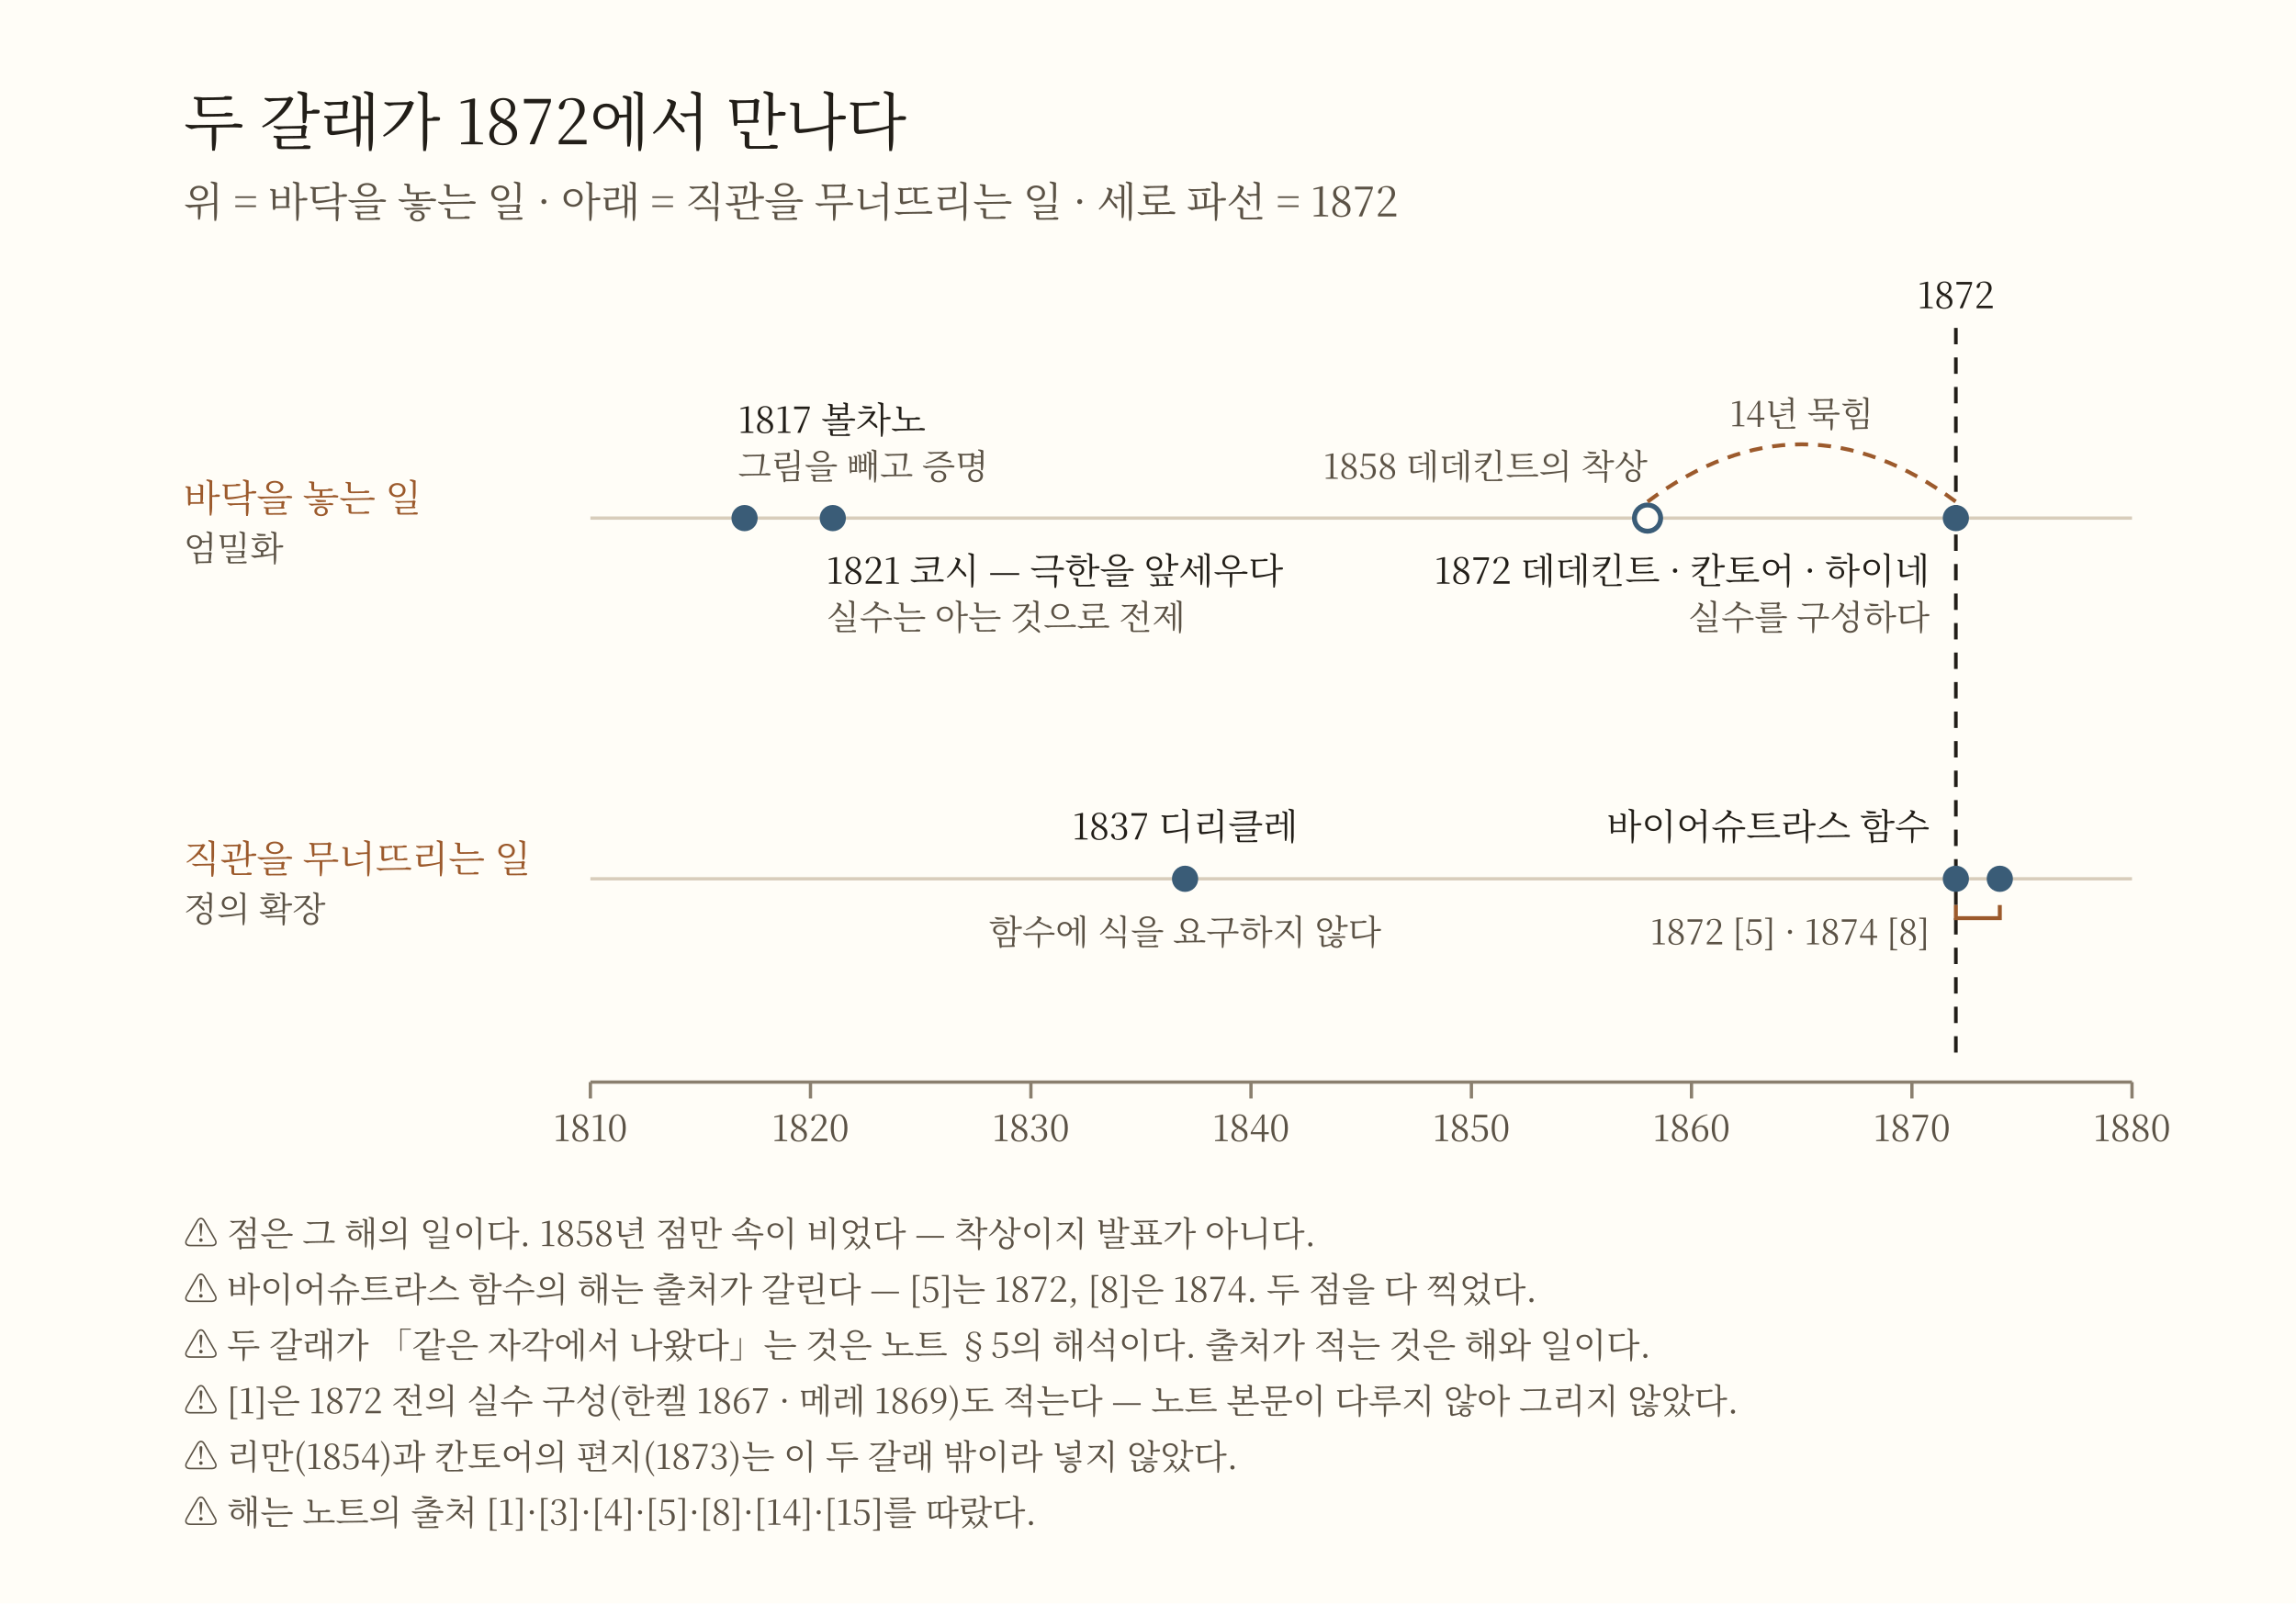
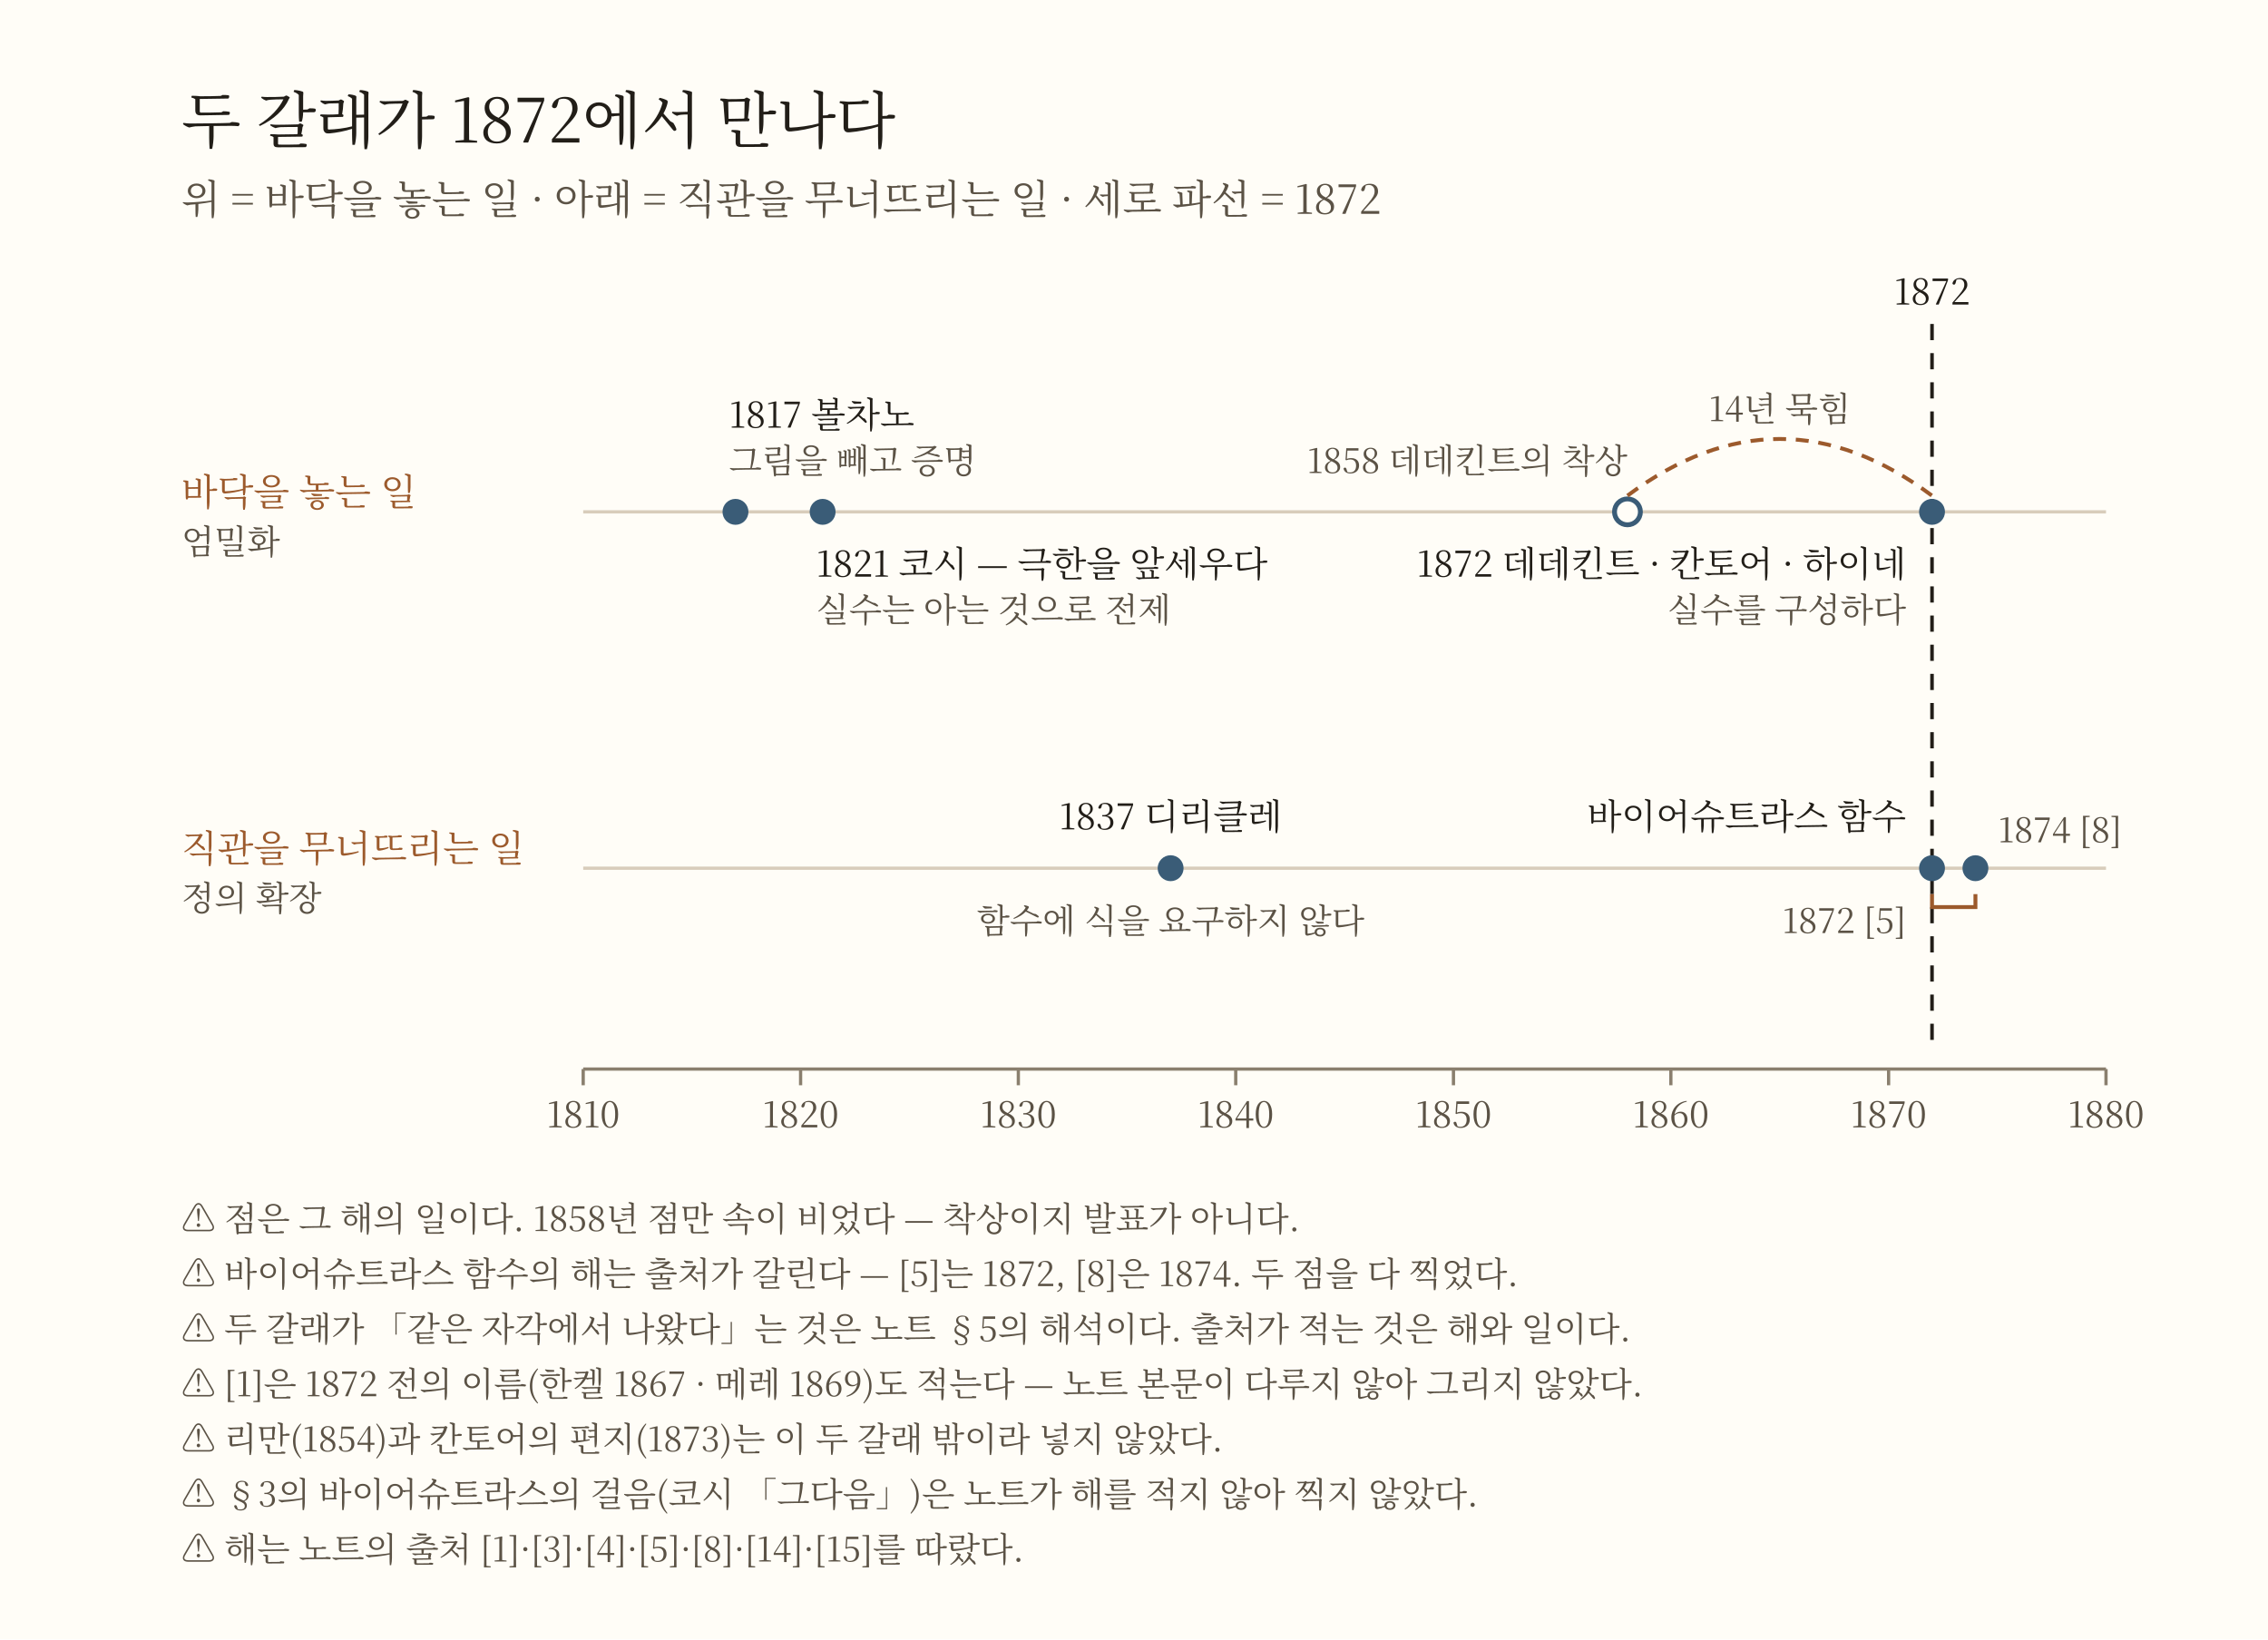
- <svg xmlns="http://www.w3.org/2000/svg" viewBox="0 0 700 489" width="700" height="489" role="img" aria-label="그림 위쪽에 「두 갈래가 1872에서 만나다」라는 표제가 있고 그 아래에 위 갈래는 바닥을 놓는 일, 아래 갈래는 직관을 무너뜨리는 일, 세로 파선은 1872라는 부호표가 있다. 가로축은 1810년부터 1880년까지의 해다. 위 갈래의 이름은 바닥을 놓는 일, 엄밀화이고, 그 줄에 점이 넷 있다. 1817 볼차노 그림을 빼고 증명, 1821 코시 극한을 앞세우다와 그 아래 실수는 아는 것으로 전제, 그리고 1858에는 속이 빈 점이 있어 데데킨트의 착상이라고 적혀 있다. 그 빈 점에서 오른쪽으로 파선 호가 1872의 점까지 이어지고 호 위에 14년 묵힘이라고 적혀 있다. 1872의 점 왼쪽 아래에 1872 데데킨트, 칸토어, 하이네 실수를 구성하다라고 적혀 있다. 아래 갈래의 이름은 직관을 무너뜨리는 일, 정의 확장이고, 1837 디리클레 함수에 식을 요구하지 않다라는 점이 있다. 그 오른쪽 1872와 1874 두 자리에 점이 하나씩 있고 두 점 아래가 괄호로 묶여 있다. 1872 점의 왼쪽 위에 바이어슈트라스 함수, 왼쪽 아래에 1872는 출처 5번, 1874는 출처 8번이라고 적혀 있다. 1872 자리에 두 갈래를 모두 가로지르는 세로 파선이 있고 맨 위에 1872라고 적혀 있다. 1874의 점은 이 선의 오른쪽에 있다. 아래에 단서가 여섯 줄 있다. 첫째, 점은 그 해의 일이고 1858년 점만 속이 빈 것은 착상이지 발표가 아니기 때문이다. 둘째, 바이어슈트라스 함수의 해는 출처가 갈려 5번은 1872, 8번은 1874라서 두 점을 다 찍었다. 셋째, 두 갈래가 같은 자각에서 나왔다는 것은 노트 5절의 해석이고 출처가 적는 것은 해와 일이다. 넷째, 출처 1번은 1872 전의 실수 구성으로 한켈 1867과 메레 1869도 적지만 노트 본문이 다루지 않아 그리지 않았다. 다섯째, 리만 1854와 칸토어의 편지 1873은 이 두 갈래 밖이라 넣지 않았다. 여섯째, 해는 노트의 출처 1, 3, 4, 5, 8, 14, 15번을 따랐다.">
+ <svg xmlns="http://www.w3.org/2000/svg" viewBox="0 0 700 506" width="700" height="506" role="img" aria-label="그림 위쪽에 「두 갈래가 1872에서 만나다」라는 표제가 있고 그 아래에 위 갈래는 바닥을 놓는 일, 아래 갈래는 직관을 무너뜨리는 일, 세로 파선은 1872라는 부호표가 있다. 가로축은 1810년부터 1880년까지의 해다. 위 갈래의 이름은 바닥을 놓는 일, 엄밀화이고, 그 줄에 점이 넷 있다. 1817 볼차노 그림을 빼고 증명, 1821 코시 극한을 앞세우다와 그 아래 실수는 아는 것으로 전제, 그리고 1858에는 속이 빈 점이 있어 데데킨트의 착상이라고 적혀 있다. 그 빈 점에서 오른쪽으로 파선 호가 1872의 점까지 이어지고 호 위에 14년 묵힘이라고 적혀 있다. 1872의 점 왼쪽 아래에 1872 데데킨트, 칸토어, 하이네 실수를 구성하다라고 적혀 있다. 아래 갈래의 이름은 직관을 무너뜨리는 일, 정의 확장이고, 1837 디리클레 함수에 식을 요구하지 않다라는 점이 있다. 그 오른쪽 1872와 1874 두 자리에 점이 하나씩 있고 두 점 아래가 괄호로 묶여 있다. 1872 점의 왼쪽 위에 바이어슈트라스 함수, 왼쪽 아래에 1872 출처 5번, 1874 점의 오른쪽 위에 1874 출처 8번이라고 적혀 있다. 1872 자리에 두 갈래를 모두 가로지르는 세로 파선이 있고 맨 위에 1872라고 적혀 있다. 1874의 점은 이 선의 오른쪽에 있다. 아래에 단서가 일곱 줄 있다. 첫째, 점은 그 해의 일이고 1858년 점만 속이 빈 것은 착상이지 발표가 아니기 때문이다. 둘째, 바이어슈트라스 함수의 해는 출처가 갈려 5번은 1872, 8번은 1874라서 두 점을 다 찍었다. 셋째, 두 갈래가 같은 자각에서 나왔다는 것은 노트 5절의 해석이고 출처가 적는 것은 해와 일이다. 넷째, 출처 1번은 1872 전의 이름으로 한켈 1867과 메레 1869도 적지만 노트 본문이 다루지 않아 그리지 않았다. 다섯째, 리만 1854와 칸토어의 편지 1873은 이 두 갈래 밖이라 넣지 않았다. 여섯째, 3절의 바이어슈트라스의 걸음, 곧 코시의 그다음은 노트가 해를 적지 않아 찍지 않았다. 일곱째, 해는 노트의 출처 1, 3, 4, 5, 8, 14, 15번을 따랐다.">
  <style>
    text{font-family:EB Garamond, Georgia, 'Noto Serif KR', 'Noto Serif CJK KR', NanumMyeongjo, Batang, AppleMyungjo, serif;fill:#221E18;}
    .h1{font-size:19px;} .h2{font-size:12.5px;fill:#5B5245;}
    .grp{font-size:11.5px;fill:#9C5A2C;}
    .ev{font-size:11px;} .sm{font-size:10.5px;fill:#5B5245;} .yr{font-size:11px;fill:#5B5245;}
    .bg{fill:#FFFDF7;}
    .lane{stroke:#D8CDBB;stroke-width:1;}
    .pt{fill:#3A5C77;}
    .hol{fill:#FFFDF7;stroke:#3A5C77;stroke-width:1.5;}
    .arc{stroke:#9C5A2C;stroke-width:1.2;fill:none;stroke-dasharray:4 3;}
    .brk{stroke:#9C5A2C;stroke-width:1.2;fill:none;}
    .cut{stroke:#221E18;stroke-width:1.1;stroke-dasharray:5 4;}
    .axis{stroke:#8A7F6E;stroke-width:1;}
    .warn{font-size:10.5px;fill:#5B5245;}
  </style>
-   <rect class="bg" x="0" y="0" width="700" height="489" />
+   <rect class="bg" x="0" y="0" width="700" height="506" />
  <text class="h1" x="56" y="44">두 갈래가 1872에서 만나다</text>
  <text class="h2" x="56" y="66">위 = 바닥을 놓는 일 · 아래 = 직관을 무너뜨리는 일 · 세로 파선 = 1872</text>
  <line class="lane" x1="180" y1="158" x2="650" y2="158" />
  <text class="grp" x="56.0" y="156" text-anchor="start">바닥을 놓는 일</text>
  <text class="sm" x="56.0" y="171" text-anchor="start">엄밀화</text>
  <line class="lane" x1="180" y1="268" x2="650" y2="268" />
  <text class="grp" x="56.0" y="266" text-anchor="start">직관을 무너뜨리는 일</text>
  <text class="sm" x="56.0" y="281" text-anchor="start">정의 확장</text>
  <line class="cut" x1="596.3" y1="100" x2="596.3" y2="324" />
  <text class="ev" x="596.3" y="94" text-anchor="middle">1872</text>
  <circle class="pt" cx="227.0" cy="158" r="4" />
  <text class="ev" x="225.0" y="132" text-anchor="start">1817 볼차노</text>
  <text class="sm" x="225.0" y="146" text-anchor="start">그림을 빼고 증명</text>
  <circle class="pt" cx="253.9" cy="158" r="4" />
  <text class="ev" x="251.9" y="178" text-anchor="start">1821 코시 — 극한을 앞세우다</text>
  <text class="sm" x="251.9" y="192" text-anchor="start">실수는 아는 것으로 전제</text>
  <circle class="hol" cx="502.3" cy="158" r="4" />
  <text class="sm" x="502.3" y="146" text-anchor="end">1858 데데킨트의 착상</text>
  <path class="arc" d="M502.3,153 Q549.3,118 596.3,153" />
  <text class="sm" x="549.3" y="130" text-anchor="middle">14년 묵힘</text>
  <circle class="pt" cx="596.3" cy="158" r="4" />
  <text class="ev" x="588.3" y="178" text-anchor="end">1872 데데킨트 · 칸토어 · 하이네</text>
  <text class="sm" x="588.3" y="192" text-anchor="end">실수를 구성하다</text>
  <circle class="pt" cx="361.3" cy="268" r="4" />
  <text class="ev" x="361.3" y="256" text-anchor="middle">1837 디리클레</text>
  <text class="sm" x="361.3" y="288" text-anchor="middle">함수에 식을 요구하지 않다</text>
  <circle class="pt" cx="596.3" cy="268" r="4" />
  <circle class="pt" cx="609.7" cy="268" r="4" />
  <path class="brk" d="M596.3,276 V280 H609.7 V276" />
  <text class="ev" x="588.3" y="256" text-anchor="end">바이어슈트라스 함수</text>
-   <text class="sm" x="588.3" y="288" text-anchor="end">1872 [5] · 1874 [8]</text>
+   <text class="sm" x="588.3" y="288" text-anchor="end">1872 [5]</text>
+   <text class="sm" x="616.7" y="260" text-anchor="start">1874 [8]</text>
  <line class="axis" x1="180" y1="330" x2="650" y2="330" />
  <line class="axis" x1="180.0" y1="330" x2="180.0" y2="335" />
  <text class="yr" x="180.0" y="348" text-anchor="middle">1810</text>
  <line class="axis" x1="247.1" y1="330" x2="247.1" y2="335" />
  <text class="yr" x="247.1" y="348" text-anchor="middle">1820</text>
  <line class="axis" x1="314.3" y1="330" x2="314.3" y2="335" />
  <text class="yr" x="314.3" y="348" text-anchor="middle">1830</text>
  <line class="axis" x1="381.4" y1="330" x2="381.4" y2="335" />
  <text class="yr" x="381.4" y="348" text-anchor="middle">1840</text>
  <line class="axis" x1="448.6" y1="330" x2="448.6" y2="335" />
  <text class="yr" x="448.6" y="348" text-anchor="middle">1850</text>
  <line class="axis" x1="515.7" y1="330" x2="515.7" y2="335" />
  <text class="yr" x="515.7" y="348" text-anchor="middle">1860</text>
  <line class="axis" x1="582.9" y1="330" x2="582.9" y2="335" />
  <text class="yr" x="582.9" y="348" text-anchor="middle">1870</text>
  <line class="axis" x1="650.0" y1="330" x2="650.0" y2="335" />
  <text class="yr" x="650.0" y="348" text-anchor="middle">1880</text>
  <text class="warn" x="56" y="380">⚠ 점은 그 해의 일이다. 1858년 점만 속이 비었다 — 착상이지 발표가 아니다.</text>
  <text class="warn" x="56" y="397">⚠ 바이어슈트라스 함수의 해는 출처가 갈린다 — [5]는 1872, [8]은 1874. 두 점을 다 찍었다.</text>
  <text class="warn" x="56" y="414">⚠ 두 갈래가 「같은 자각에서 나왔다」는 것은 노트 §5의 해석이다. 출처가 적는 것은 해와 일이다.</text>
-   <text class="warn" x="56" y="431">⚠ [1]은 1872 전의 실수 구성(한켈 1867 · 메레 1869)도 적는다 — 노트 본문이 다루지 않아 그리지 않았다.</text>
+   <text class="warn" x="56" y="431">⚠ [1]은 1872 전의 이름(한켈 1867 · 메레 1869)도 적는다 — 노트 본문이 다루지 않아 그리지 않았다.</text>
  <text class="warn" x="56" y="448">⚠ 리만(1854)과 칸토어의 편지(1873)는 이 두 갈래 밖이라 넣지 않았다.</text>
-   <text class="warn" x="56" y="465">⚠ 해는 노트의 출처 [1]·[3]·[4]·[5]·[8]·[14]·[15]를 따랐다.</text>
+   <text class="warn" x="56" y="465">⚠ §3의 바이어슈트라스의 걸음(코시 「그다음」)은 노트가 해를 적지 않아 찍지 않았다.</text>
+   <text class="warn" x="56" y="482">⚠ 해는 노트의 출처 [1]·[3]·[4]·[5]·[8]·[14]·[15]를 따랐다.</text>
</svg>
